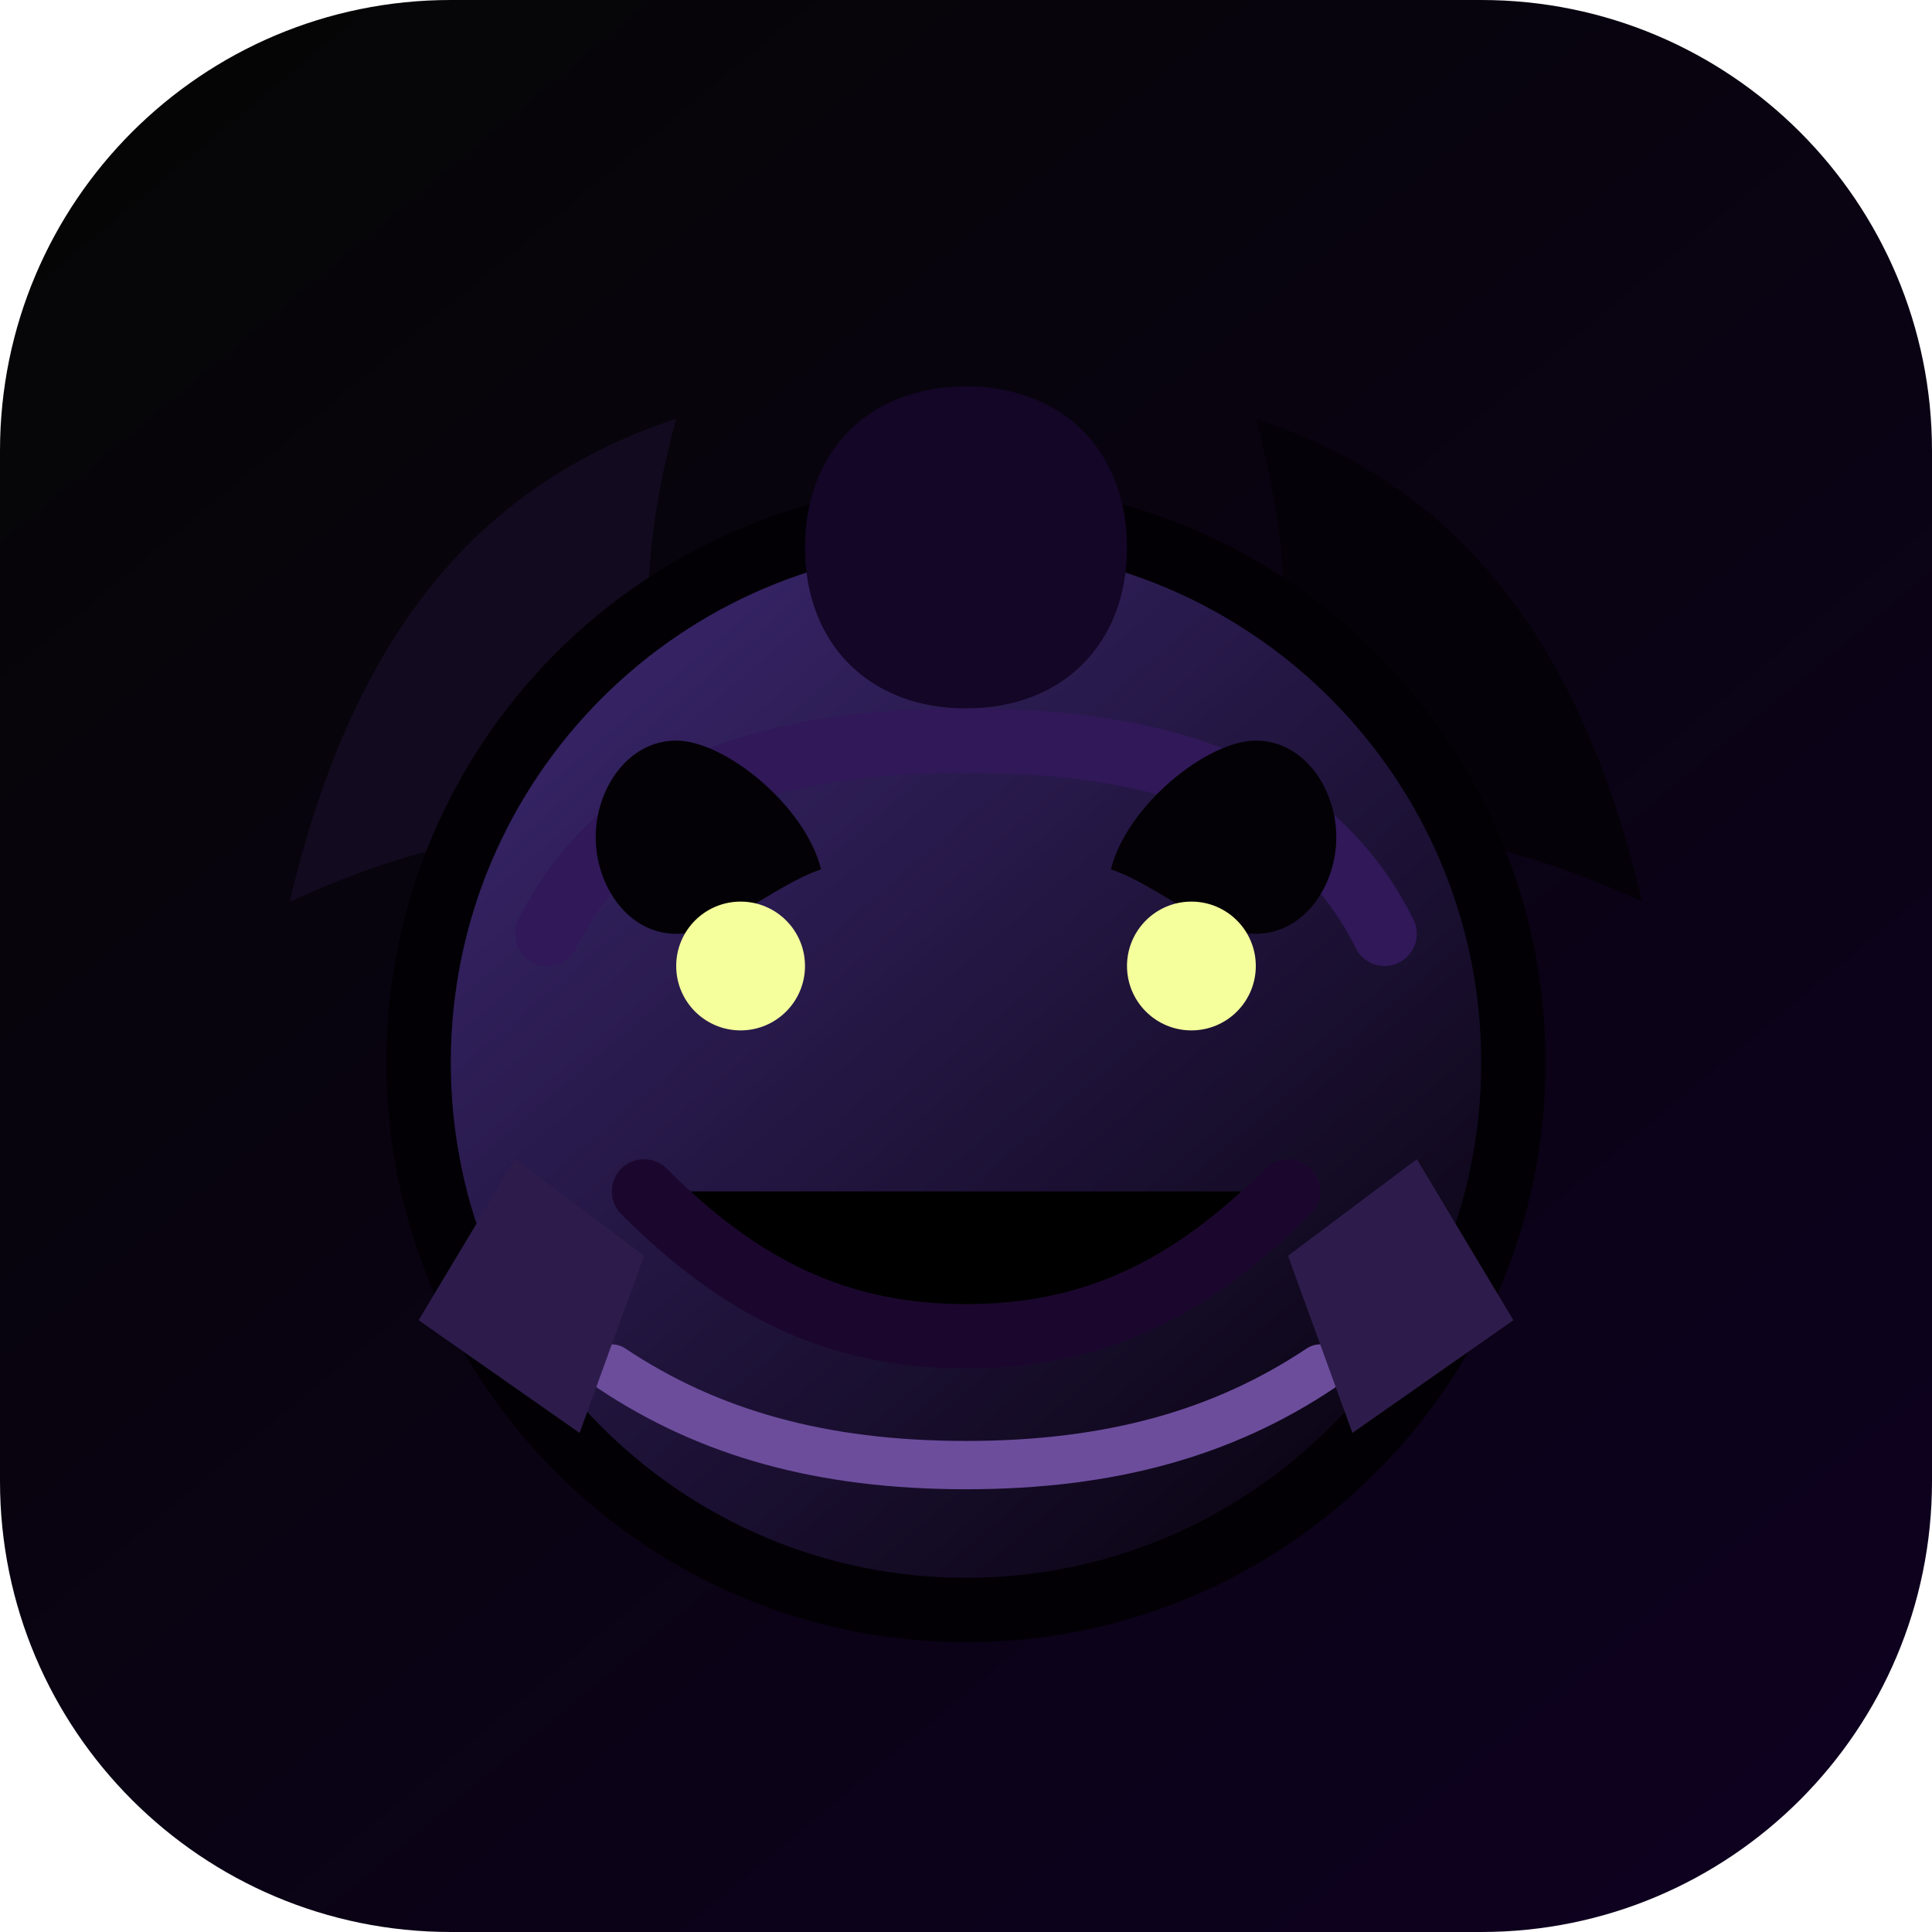
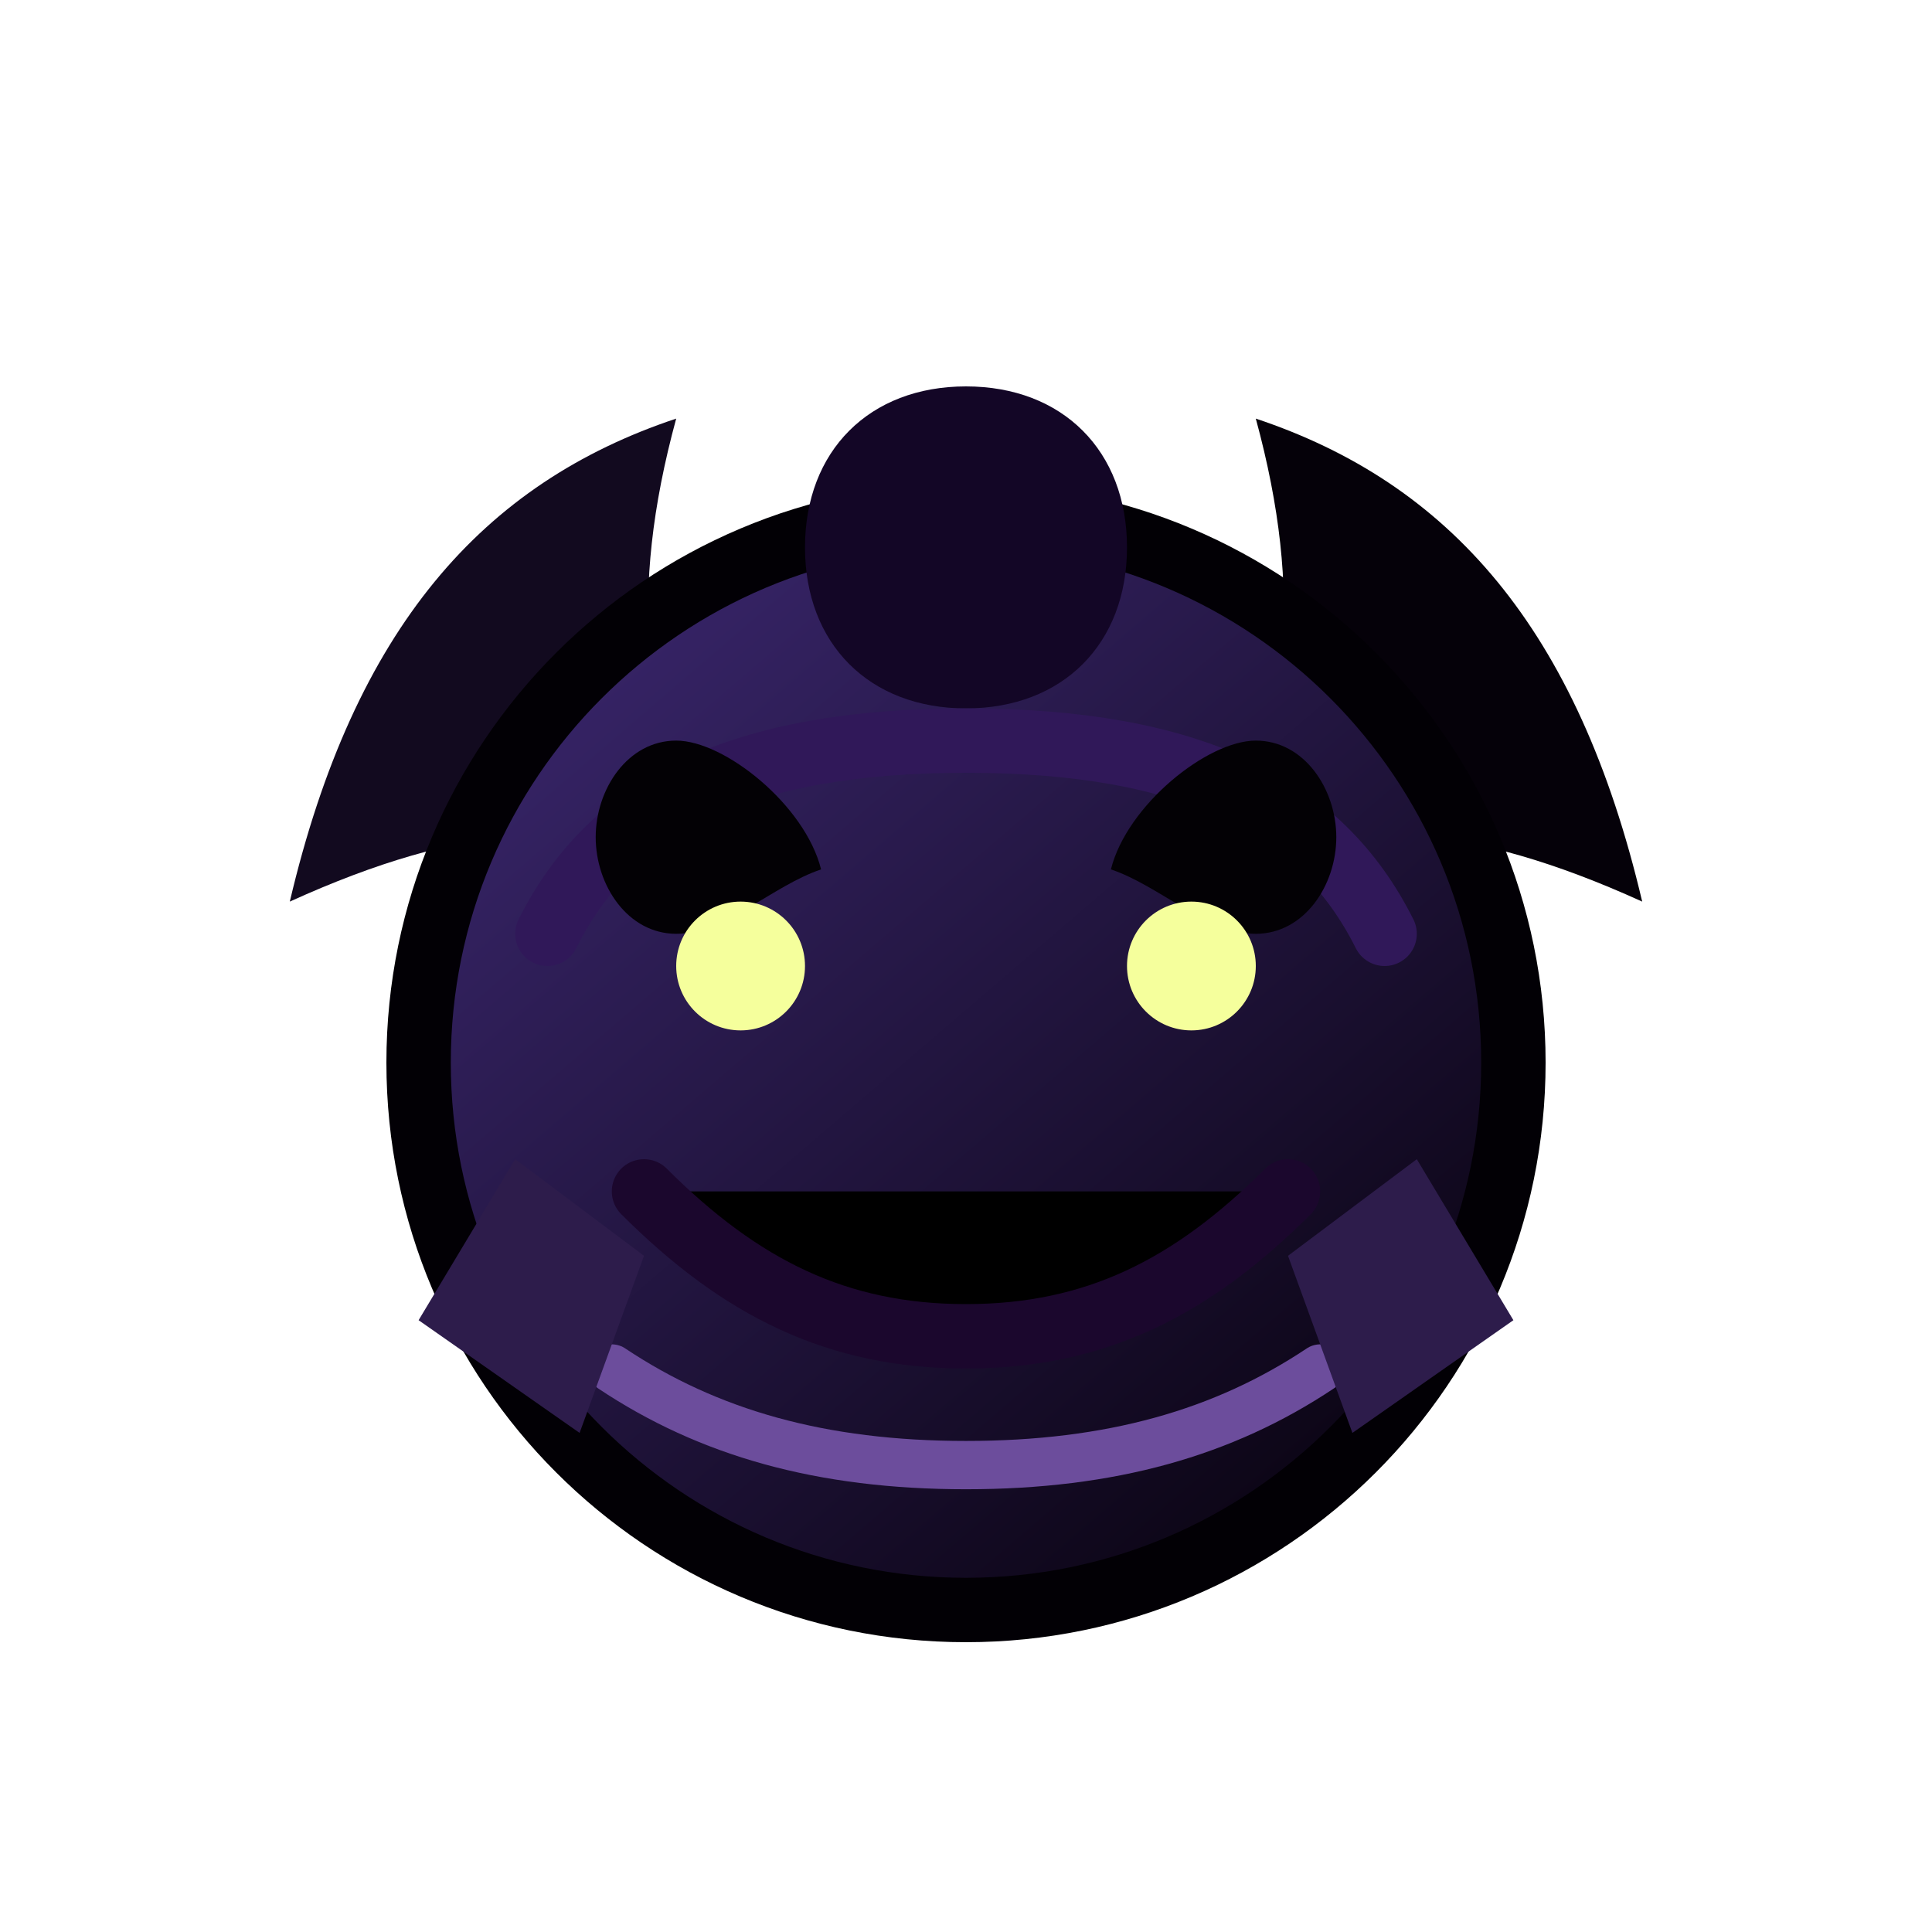
<svg xmlns="http://www.w3.org/2000/svg" viewBox="0 0 120 120" role="img" aria-labelledby="title">
  <defs>
    <linearGradient id="shadow-bg" x1="10" y1="0" x2="110" y2="120" gradientUnits="userSpaceOnUse">
      <stop offset="0" stop-color="#050505" />
      <stop offset="1" stop-color="#0e0120" />
    </linearGradient>
    <linearGradient id="shadow-skin" x1="32" y1="26" x2="92" y2="96" gradientUnits="userSpaceOnUse">
      <stop offset="0" stop-color="#3f2a77" />
      <stop offset="1" stop-color="#06010a" />
    </linearGradient>
  </defs>
-   <rect width="120" height="120" rx="28" fill="url(#shadow-bg)" />
  <path d="M18 56c4-17 12-26 24-30-3 11-2 19 2 27-8-2-15-2-26 3z" fill="#120a1f" />
  <path d="M102 56c-4-17-12-26-24-30 3 11 2 19-2 27 8-2 15-2 26 3z" fill="#050109" />
  <circle cx="60" cy="66" r="34" fill="url(#shadow-skin)" stroke="#020005" stroke-width="4" />
  <path d="M40 74c6 6 12 9 20 9s14-3 20-9" stroke="#1b072d" stroke-width="4" stroke-linecap="round" />
  <path d="M60 44c-6 0-10-4-10-10s4-10 10-10 10 4 10 10-4 10-10 10z" fill="#130626" />
  <path d="M34 58c4-8 12-12 26-12s22 4 26 12" fill="none" stroke="#301859" stroke-width="4" stroke-linecap="round" />
  <path d="M42 58c-3 0-5-3-5-6s2-6 5-6 8 4 9 8c-3 1-6 4-9 4zm36 0c3 0 5-3 5-6s-2-6-5-6-8 4-9 8c3 1 6 4 9 4z" fill="#030105" />
  <path d="M38 85c6 4 13 6 22 6s16-2 22-6" fill="none" stroke="#6c4d9c" stroke-width="3" stroke-linecap="round" />
  <circle cx="46" cy="60" r="4" fill="#f5ff9c" />
  <circle cx="74" cy="60" r="4" fill="#f5ff9c" />
  <path d="M32 72l8 6-4 11-10-7zm56 0l-8 6 4 11 10-7z" fill="#2d1c4b" />
</svg>
